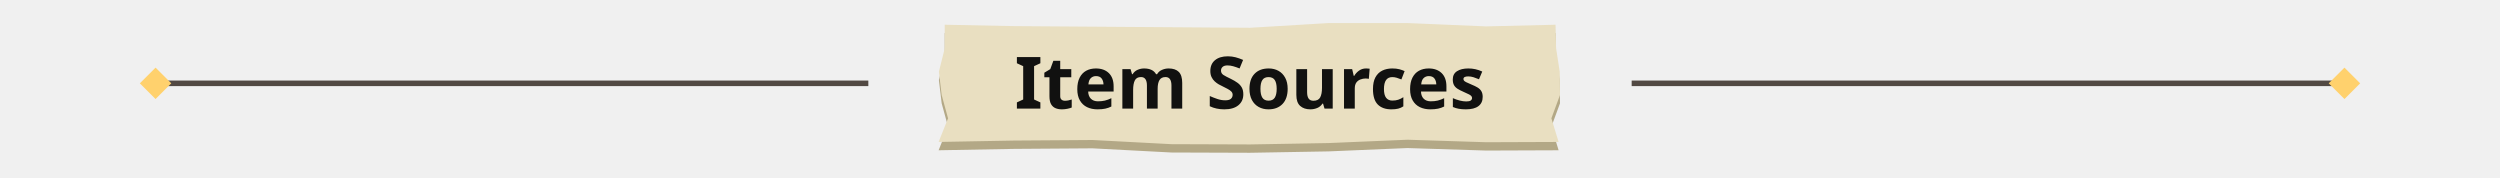
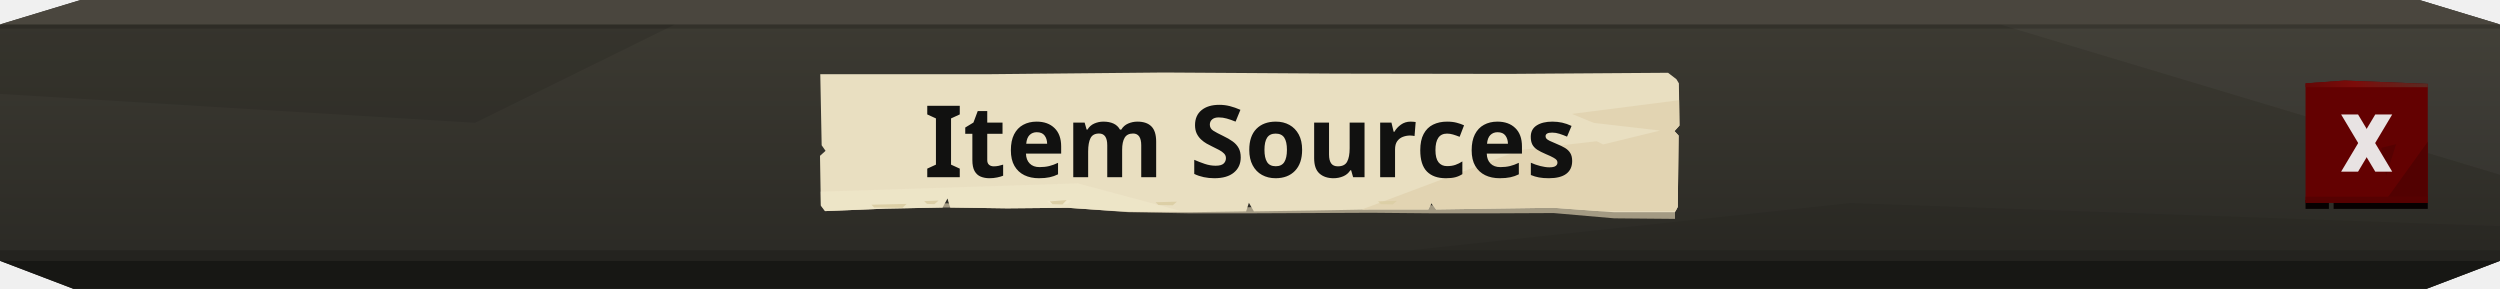
- <svg xmlns="http://www.w3.org/2000/svg" viewBox="0 0 900 64" width="900" height="64" role="img" aria-label="Item Sources">
-   <rect x="60" y="29" width="252.6" height="2" fill="#524943" />
-   <rect x="587.4" y="29" width="252.6" height="2" fill="#524943" />
-   <rect x="52" y="26" width="8" height="8" fill="#ffd16d" transform="rotate(45 56 30)" />
-   <rect x="840" y="26" width="8" height="8" fill="#ffd16d" transform="rotate(45 844 30)" />
-   <polygon points="340.1,11.9 365.0,12.4 393.3,12.6 421.7,12.8 450.0,13.0 478.3,11.3 506.7,11.3 535.0,12.5 560.0,11.9 560.2,20.4 561.5,28.8 561.6,37.2 558.5,45.6 561.1,54.1 535.0,54.2 506.7,53.3 478.3,54.5 450.0,55.0 421.7,54.9 393.3,53.4 365.0,53.6 337.9,54.1 341.3,45.6 339.0,37.2 338.0,28.8 340.1,20.4" fill="#b3a886" />
-   <polygon points="340.1,8.9 365.0,9.4 393.3,9.6 421.7,9.8 450.0,10.0 478.3,8.3 506.7,8.3 535.0,9.5 560.0,8.9 560.2,17.4 561.5,25.8 561.6,34.2 558.5,42.6 561.1,51.1 535.0,51.2 506.7,50.3 478.3,51.5 450.0,52.0 421.7,51.9 393.3,50.4 365.0,50.6 337.9,51.1 341.3,42.6 339.0,34.2 338.0,25.8 340.1,17.4" fill="#e9dfc1" />
-   <text x="450.0" y="39.1" font-family="'Noto Sans','Segoe UI',Helvetica,Arial,sans-serif" font-size="26" font-weight="700" fill="#111110" text-anchor="middle">Item Sources</text>
+ <svg xmlns="http://www.w3.org/2000/svg" viewBox="0 0 900 104" width="900" height="104" role="img" aria-label="Item Sources">
+   <defs>
+     <clipPath id="c1">
+       <polygon points="29,0 871,0 900,8.8 900,93.9 873.5,104 26.5,104 0,93.9 0,8.8" />
+     </clipPath>
+     <linearGradient id="g2" gradientUnits="userSpaceOnUse" x1="0" y1="8.8" x2="0" y2="93.9">
+       <stop offset="0" stop-color="#3c3a32" />
+       <stop offset="1" stop-color="#2b2a25" />
+     </linearGradient>
+     <clipPath id="c3">
+       <polygon points="295.3,26.7 357,26.7 419,26.1 481,26.5 543,26.6 600.5,26.2 603.5,28.5 604.4,30 604.6,45.2 602.8,47.2 604.3,48.8 604,74.5 603,76.4 581.1,76.4 559.3,74.8 537.4,75.1 517,75.4 515.3,73.1 514.2,75.4 493.7,75.4 471.9,75.8 451.4,76.1 449.6,73 448.6,76.1 428.1,76.4 406.3,76.3 384.4,74.8 362.6,75 342.1,74.7 341.1,71.4 339.3,74.7 318.9,75.1 297,76 295.5,74 295.2,56.1 297.2,54.3 295.8,52.3" />
+     </clipPath>
+     <clipPath id="c4">
+       <polygon points="830,30 844.1,29 874,30.2 874,73 830,73" />
+     </clipPath>
+     <linearGradient id="g5" gradientUnits="userSpaceOnUse" x1="830" y1="0" x2="874" y2="0">
+       <stop offset="0" stop-color="#640706" />
+       <stop offset="0.4" stop-color="#7c0c0a" />
+       <stop offset="1" stop-color="#5a2a22" />
+     </linearGradient>
+   </defs>
+   <polygon points="29,0 871,0 900,8.8 900,93.9 873.5,104 26.5,104 0,93.9 0,8.8" fill="url(#g2)" />
+   <g clip-path="url(#c1)">
+     <polygon points="0,8.8 243,8.8 171,44.2 0,33.8" fill="#000000" opacity="0.1" />
+     <polygon points="900,8.8 900,62.9 720,8.8" fill="#ffffff" opacity="0.035" />
+     <polygon points="378,104 666,73.1 900,81.4 900,104" fill="#000000" opacity="0.07" />
+     <rect x="0" y="0" width="900" height="8.8" fill="#4a463e" />
+     <rect x="0" y="8.8" width="900" height="1.5" fill="#000000" opacity="0.16" />
+     <rect x="0" y="90.1" width="900" height="3.8" fill="#24231f" />
+     <rect x="0" y="93.9" width="900" height="10.1" fill="#171714" />
+   </g>
+   <polygon points="603,74.9 581.1,74.9 559.3,73.3 537.4,73.6 515.6,73.9 493.7,73.9 471.9,74.3 450,74.6 428.1,74.9 406.3,74.8 384.4,73.3 362.6,73.5 340.7,73.2 318.9,73.6 297,74.5 297,76 318.9,75.1 340.7,74.7 362.6,75 384.4,74.8 406.3,76.4 428.1,76.8 450,76.8 471.9,76.7 493.7,76.6 515.6,76.8 537.4,76.8 559.3,76.7 581.1,78.6 603,78.8" fill="#a39a83" />
+   <polygon points="295.3,26.7 357,26.7 419,26.1 481,26.5 543,26.6 600.5,26.2 603.5,28.5 604.4,30 604.6,45.2 602.8,47.2 604.3,48.8 604,74.5 603,76.4 581.1,76.4 559.3,74.8 537.4,75.1 517,75.4 515.3,73.1 514.2,75.4 493.7,75.4 471.9,75.8 451.4,76.1 449.6,73 448.6,76.1 428.1,76.4 406.3,76.3 384.4,74.8 362.6,75 342.1,74.7 341.1,71.4 339.3,74.7 318.9,75.1 297,76 295.5,74 295.2,56.1 297.2,54.3 295.8,52.3" fill="#e9dfc1" />
+   <g clip-path="url(#c3)">
+     <polygon points="605,36 565.9,41 586.4,49.5 547.3,54 488.7,76 605,76" fill="#e2d4b2" />
+     <polygon points="597.6,47 558.5,42.5 577.1,52" fill="#e9dfc1" />
+     <polygon points="295,69 388,66 425.2,76 295,76" fill="#f1e9cc" opacity="0.55" />
+     <polygon points="376.9,72.3 385.8,72 384.3,73.4 377.9,73.3" fill="#f1e9cc" />
+     <polygon points="332.7,72.4 337.9,72.2 336.4,73.5 333.7,73.4" fill="#dccfa6" />
+     <polygon points="496.1,72.5 502.9,72.3 501.4,73.6 497.1,73.5" fill="#dccfa6" />
+     <polygon points="377.9,72.5 384,72 382.5,73.6 378.9,73.5" fill="#dccfa6" />
+     <polygon points="416,72.8 423.7,72.6 422.2,73.9 417,73.8" fill="#dccfa6" />
+     <polygon points="313.7,73.7 326.4,73.4 324.9,74.8 314.7,74.7" fill="#dccfa6" />
+   </g>
+   <text x="450" y="63.8" font-family="'Noto Sans','Open Sans','Segoe UI',Roboto,'Helvetica Neue',Arial,sans-serif" font-size="36" font-weight="700" fill="#111110" text-anchor="middle" textLength="222">Item Sources</text>
+   <rect x="830" y="72" width="8.4" height="3.2" fill="#070101" />
+   <rect x="840.1" y="72" width="33.9" height="3.2" fill="#070101" />
+   <polygon points="830,30 844.1,29 874,30.2 874,73 830,73" fill="#630101" />
+   <g clip-path="url(#c4)">
+     <polygon points="874,51 858.2,73 874,73" fill="#520101" />
+     <polygon points="857.3,53.2 862.6,51.9 859,63.3" fill="#560101" />
+     <rect x="830" y="29" width="44" height="2.4" fill="url(#g5)" />
+     <rect x="830" y="70.8" width="44" height="2.2" fill="#560101" />
+   </g>
+   <polygon points="842.8,41.2 848.9,41.2 861.2,61.8 855.1,61.8" fill="#e8e3e3" />
+   <polygon points="861.2,41.2 855.1,41.2 842.8,61.8 848.9,61.8" fill="#e8e3e3" />
</svg>
